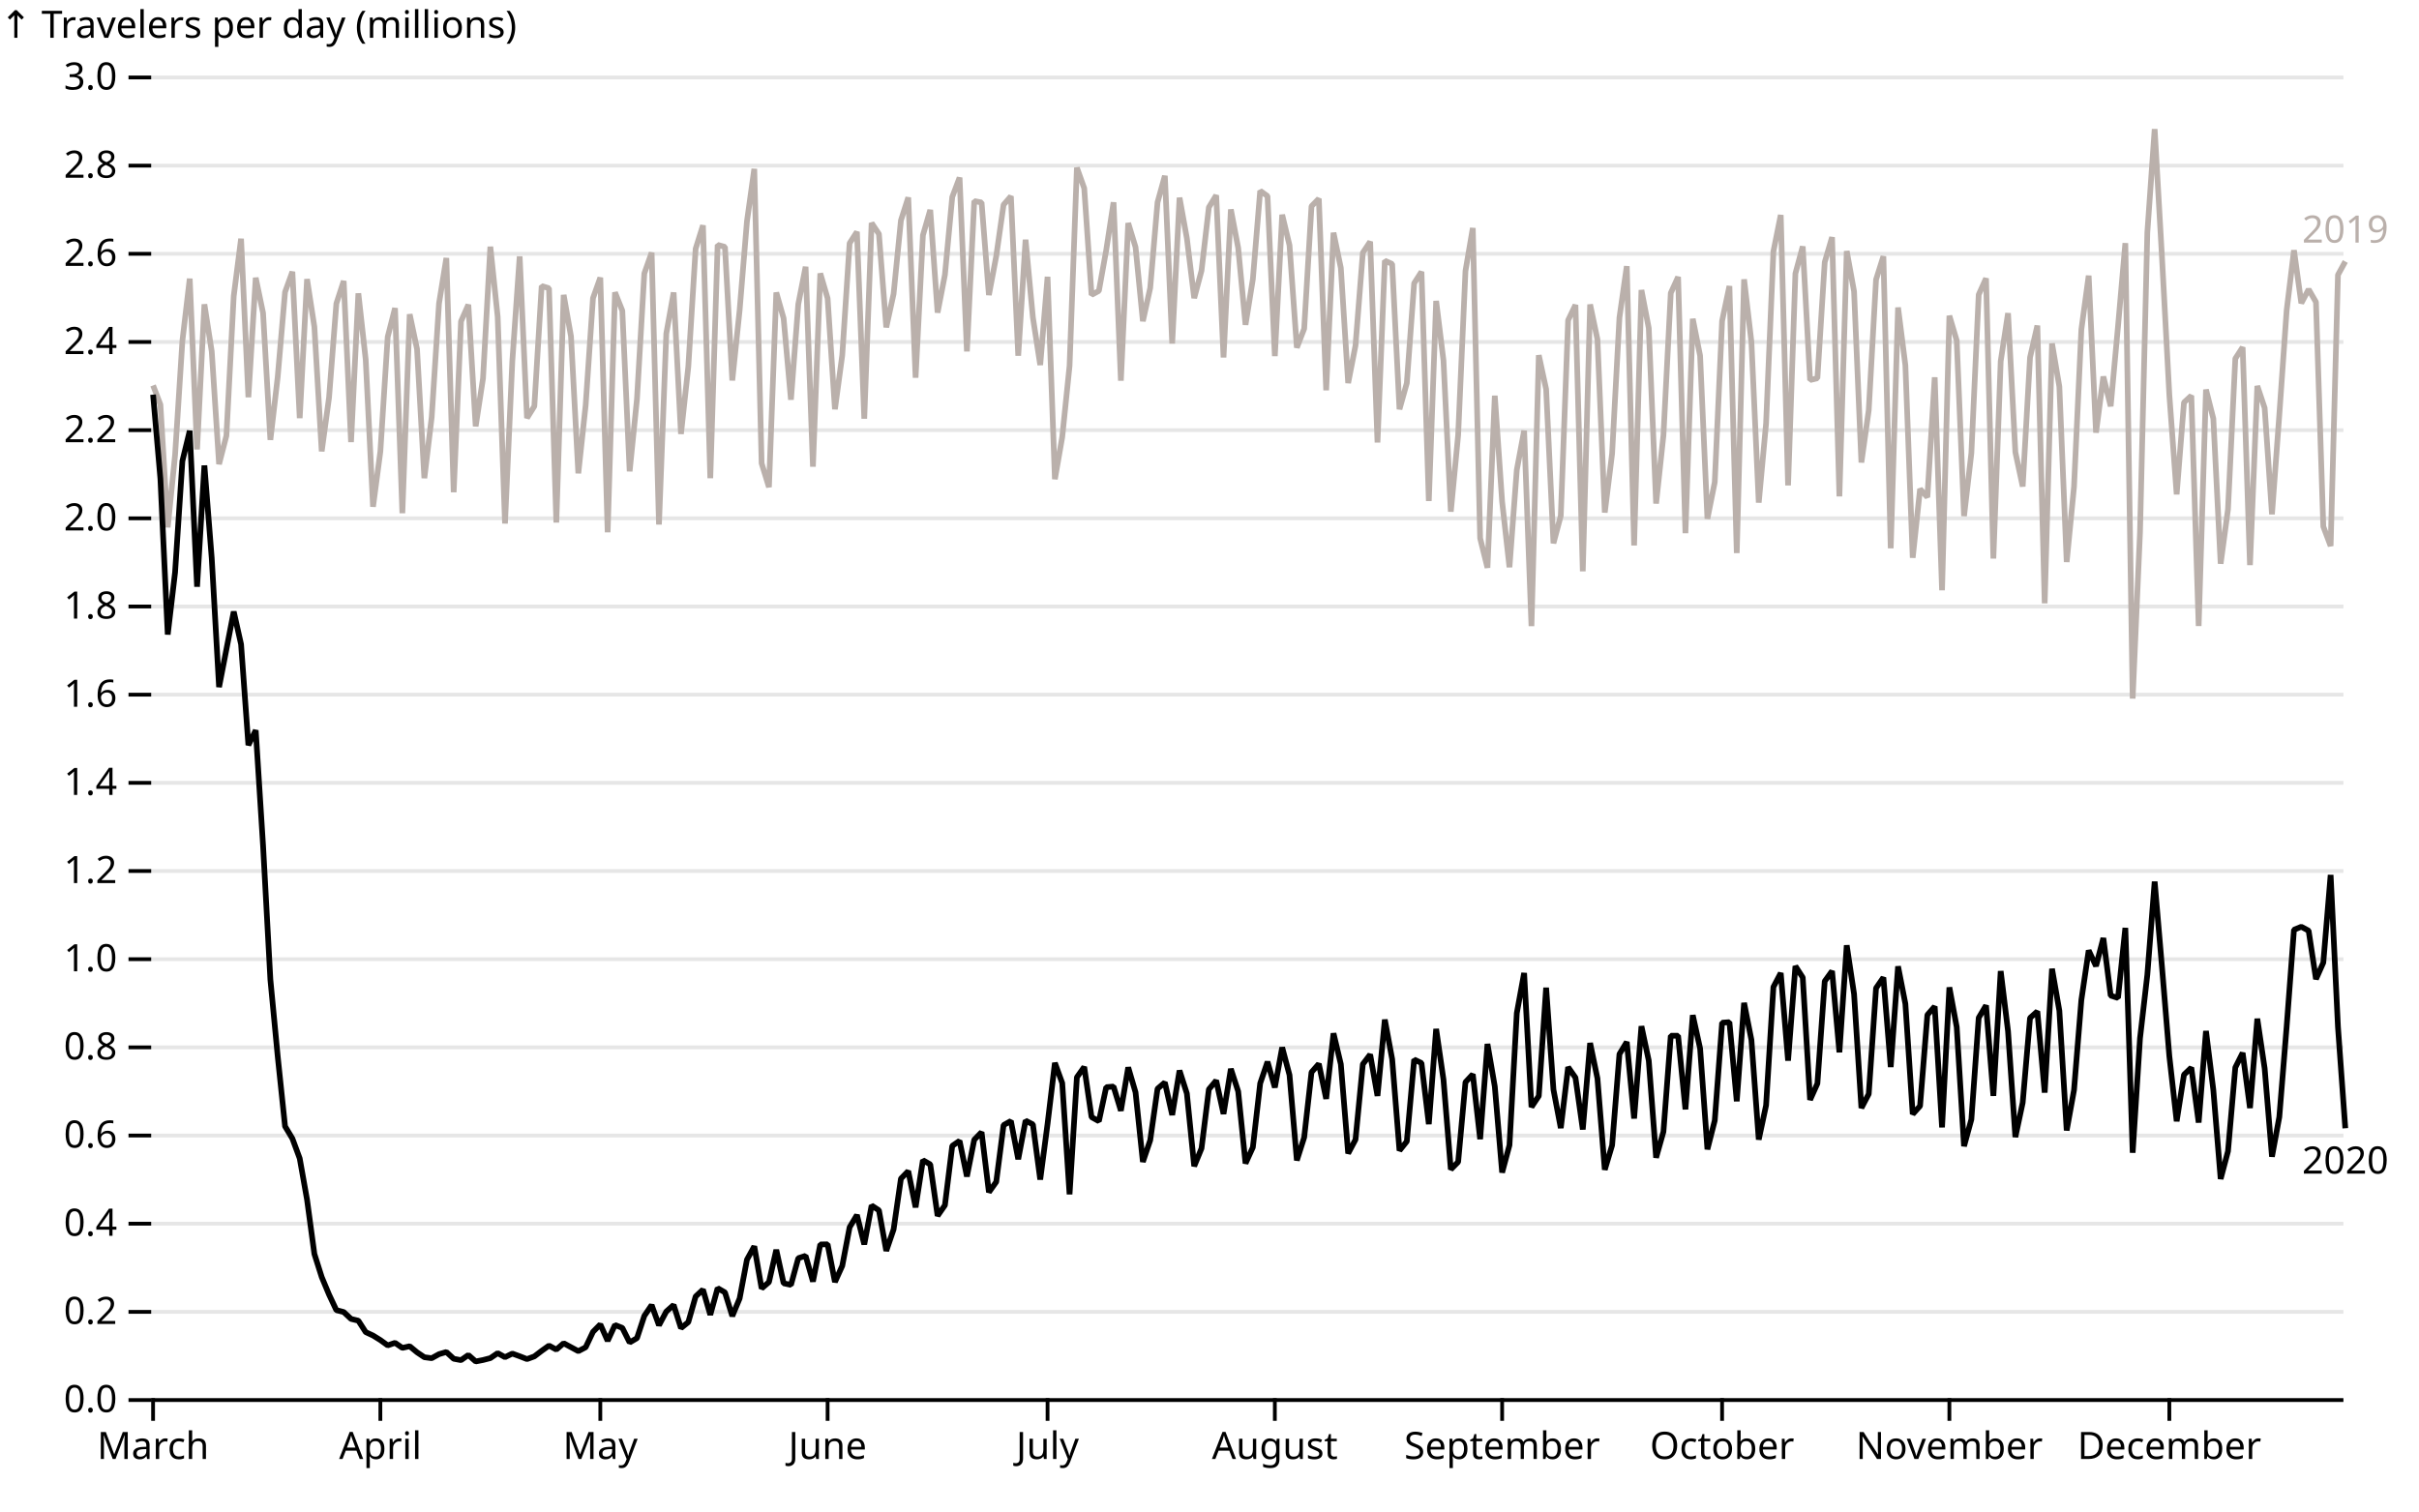
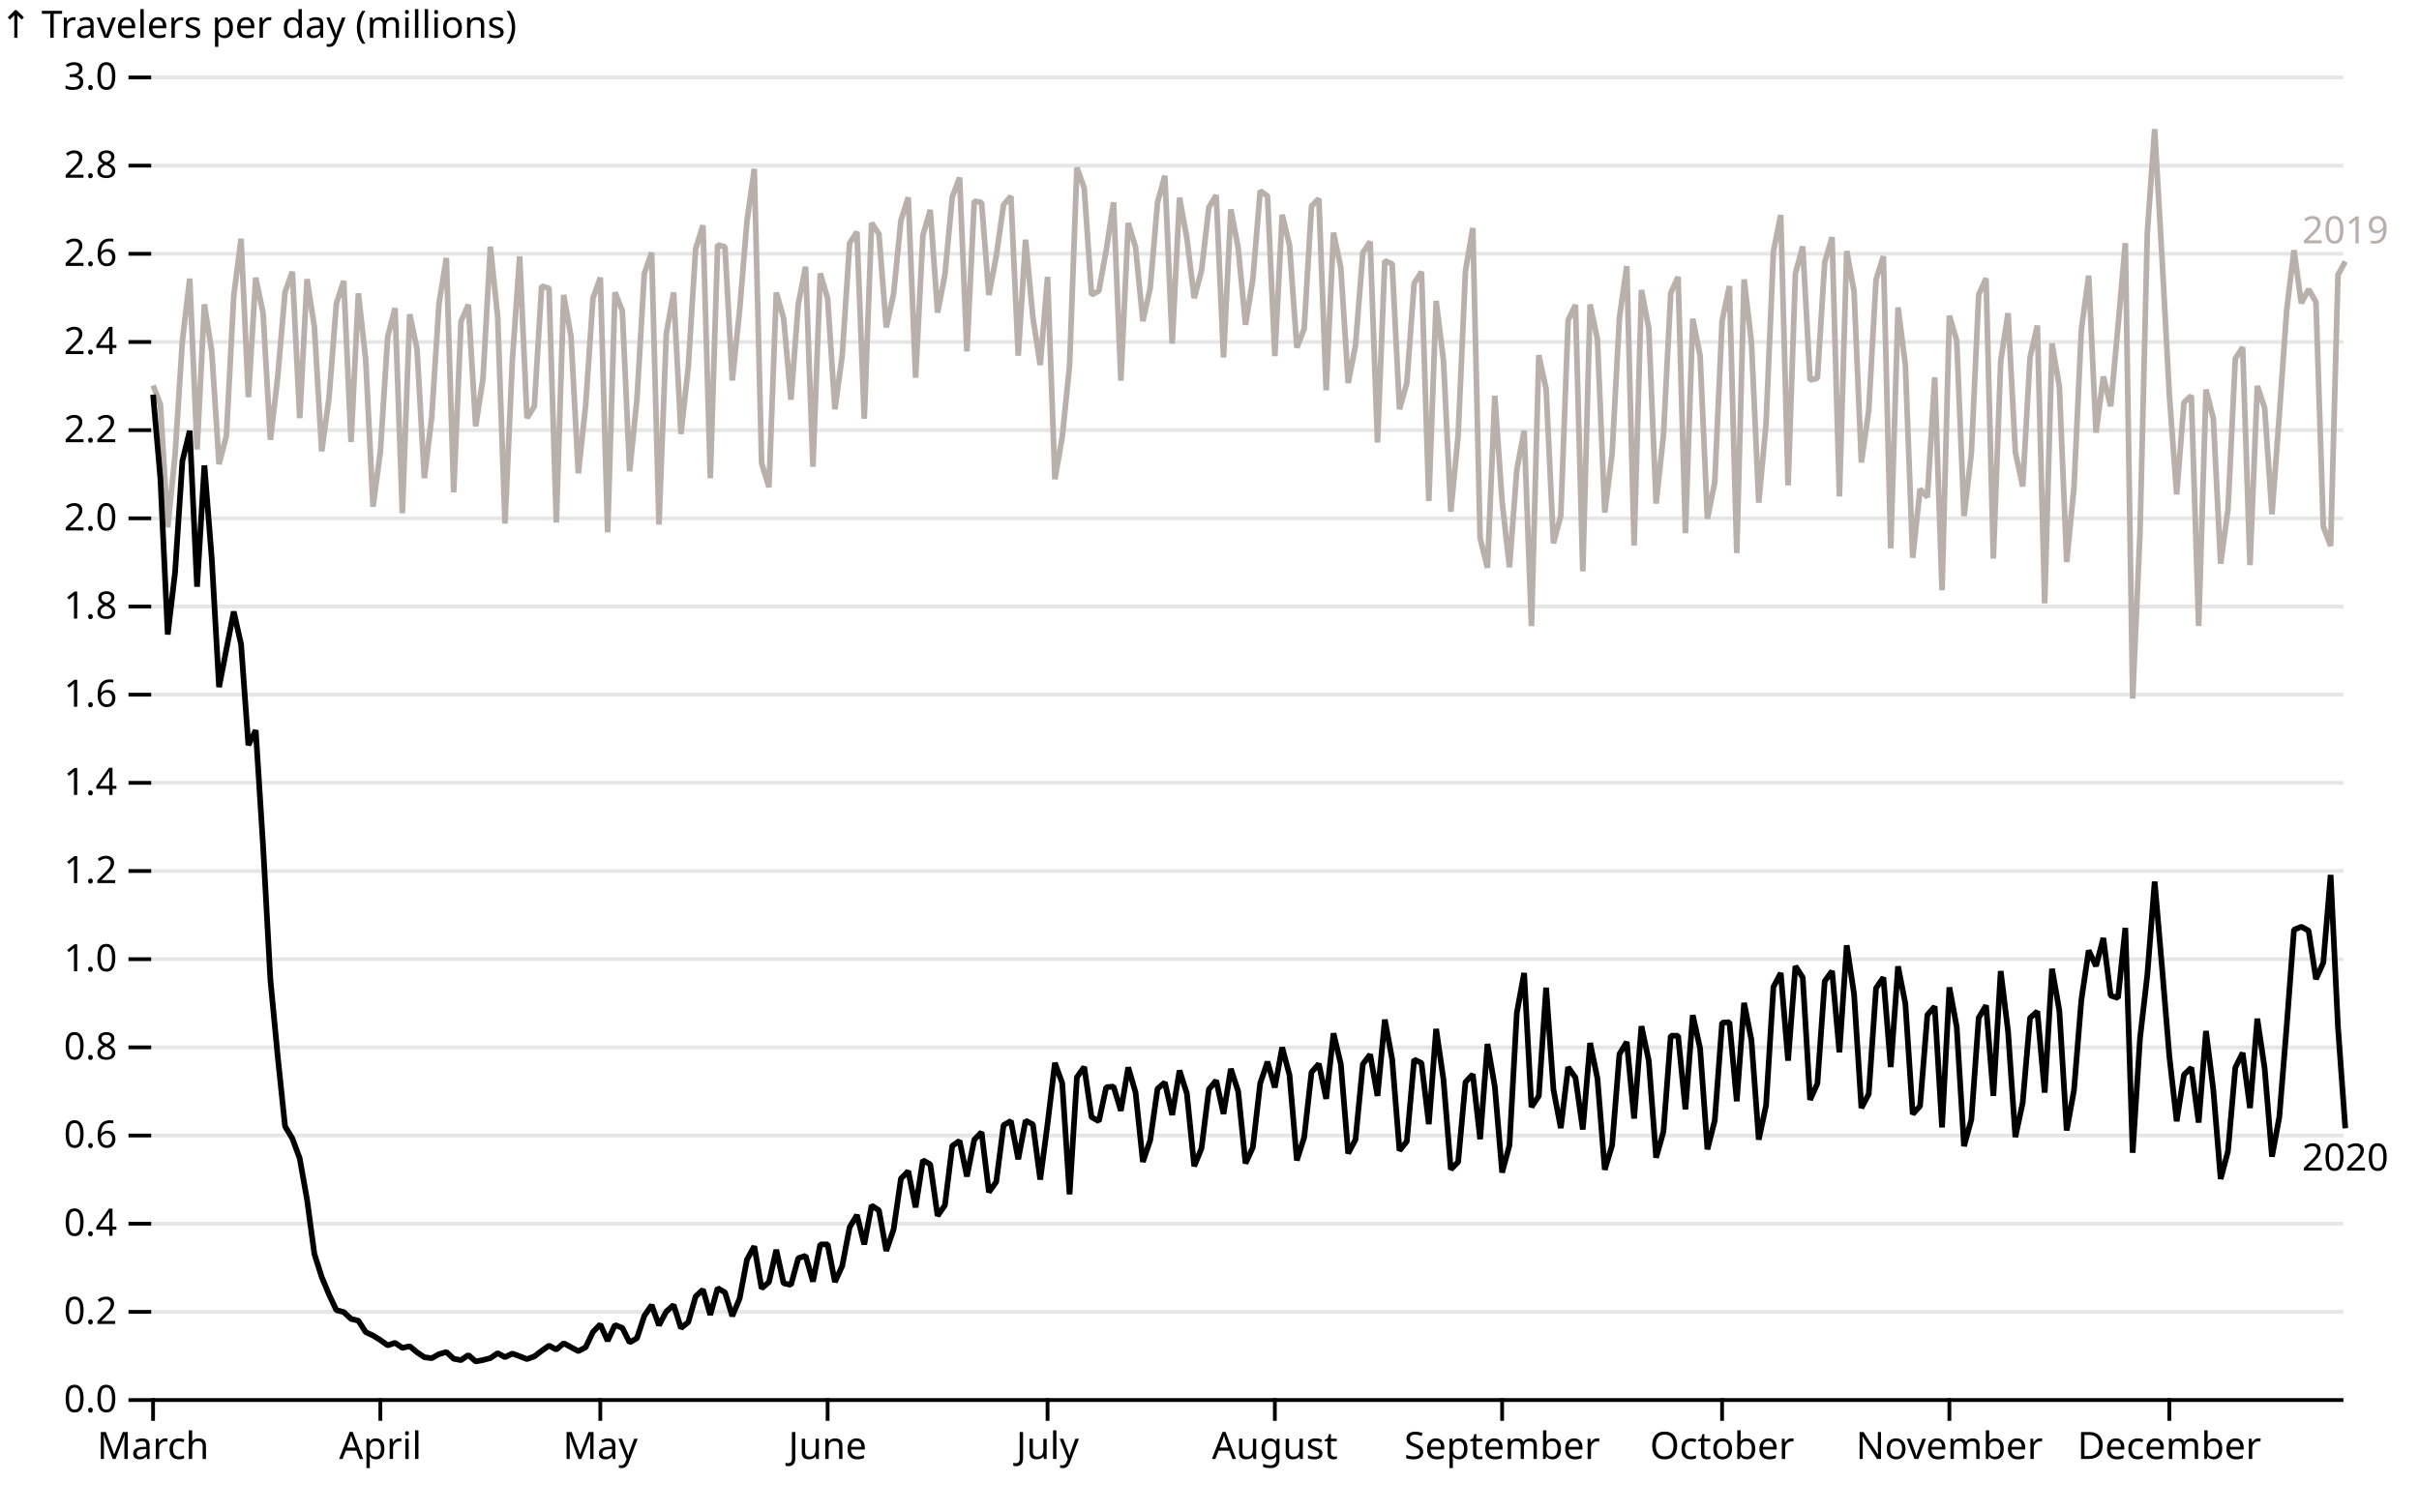
<svg xmlns="http://www.w3.org/2000/svg" class="plot" fill="currentColor" font-family="system-ui, sans-serif" font-size="10" text-anchor="middle" width="640" height="400" viewBox="0 0 640 400">
  <style>
    .plot {
      display: block;
      background: white;
      height: auto;
      height: intrinsic;
      max-width: 100%;
    }

    .plot text {
      white-space: pre;
    }
  </style>
  <g transform="translate(40,0)" fill="none" text-anchor="end" font-variant="tabular-nums">
    <g class="tick" opacity="1" transform="translate(0,370.5)">
      <line stroke="currentColor" x2="-6" />
      <line stroke="currentColor" x2="580" stroke-opacity="0.1" />
      <text fill="currentColor" x="-9" dy="0.32em">0.0</text>
    </g>
    <g class="tick" opacity="1" transform="translate(0,347.1667)">
      <line stroke="currentColor" x2="-6" />
      <line stroke="currentColor" x2="580" stroke-opacity="0.1" />
      <text fill="currentColor" x="-9" dy="0.32em">0.2</text>
    </g>
    <g class="tick" opacity="1" transform="translate(0,323.8333)">
      <line stroke="currentColor" x2="-6" />
      <line stroke="currentColor" x2="580" stroke-opacity="0.1" />
      <text fill="currentColor" x="-9" dy="0.32em">0.4</text>
    </g>
    <g class="tick" opacity="1" transform="translate(0,300.5)">
      <line stroke="currentColor" x2="-6" />
      <line stroke="currentColor" x2="580" stroke-opacity="0.1" />
      <text fill="currentColor" x="-9" dy="0.32em">0.6</text>
    </g>
    <g class="tick" opacity="1" transform="translate(0,277.1667)">
      <line stroke="currentColor" x2="-6" />
      <line stroke="currentColor" x2="580" stroke-opacity="0.1" />
      <text fill="currentColor" x="-9" dy="0.32em">0.8</text>
    </g>
    <g class="tick" opacity="1" transform="translate(0,253.8333)">
      <line stroke="currentColor" x2="-6" />
      <line stroke="currentColor" x2="580" stroke-opacity="0.1" />
      <text fill="currentColor" x="-9" dy="0.32em">1.0</text>
    </g>
    <g class="tick" opacity="1" transform="translate(0,230.5)">
      <line stroke="currentColor" x2="-6" />
      <line stroke="currentColor" x2="580" stroke-opacity="0.1" />
      <text fill="currentColor" x="-9" dy="0.32em">1.2</text>
    </g>
    <g class="tick" opacity="1" transform="translate(0,207.1667)">
      <line stroke="currentColor" x2="-6" />
      <line stroke="currentColor" x2="580" stroke-opacity="0.1" />
      <text fill="currentColor" x="-9" dy="0.32em">1.4</text>
    </g>
    <g class="tick" opacity="1" transform="translate(0,183.8333)">
      <line stroke="currentColor" x2="-6" />
      <line stroke="currentColor" x2="580" stroke-opacity="0.1" />
      <text fill="currentColor" x="-9" dy="0.32em">1.6</text>
    </g>
    <g class="tick" opacity="1" transform="translate(0,160.5)">
      <line stroke="currentColor" x2="-6" />
      <line stroke="currentColor" x2="580" stroke-opacity="0.1" />
      <text fill="currentColor" x="-9" dy="0.32em">1.8</text>
    </g>
    <g class="tick" opacity="1" transform="translate(0,137.1667)">
      <line stroke="currentColor" x2="-6" />
      <line stroke="currentColor" x2="580" stroke-opacity="0.1" />
      <text fill="currentColor" x="-9" dy="0.32em">2.0</text>
    </g>
    <g class="tick" opacity="1" transform="translate(0,113.8333)">
      <line stroke="currentColor" x2="-6" />
      <line stroke="currentColor" x2="580" stroke-opacity="0.1" />
      <text fill="currentColor" x="-9" dy="0.32em">2.2</text>
    </g>
    <g class="tick" opacity="1" transform="translate(0,90.5)">
      <line stroke="currentColor" x2="-6" />
      <line stroke="currentColor" x2="580" stroke-opacity="0.1" />
      <text fill="currentColor" x="-9" dy="0.32em">2.4</text>
    </g>
    <g class="tick" opacity="1" transform="translate(0,67.16667)">
      <line stroke="currentColor" x2="-6" />
      <line stroke="currentColor" x2="580" stroke-opacity="0.1" />
      <text fill="currentColor" x="-9" dy="0.32em">2.6</text>
    </g>
    <g class="tick" opacity="1" transform="translate(0,43.83333)">
      <line stroke="currentColor" x2="-6" />
      <line stroke="currentColor" x2="580" stroke-opacity="0.1" />
      <text fill="currentColor" x="-9" dy="0.32em">2.8</text>
    </g>
    <g class="tick" opacity="1" transform="translate(0,20.5)">
      <line stroke="currentColor" x2="-6" />
      <line stroke="currentColor" x2="580" stroke-opacity="0.1" />
      <text fill="currentColor" x="-9" dy="0.32em">3.0</text>
    </g>
    <text fill="currentColor" transform="translate(-40,20)" dy="-1em" text-anchor="start">↑ Travelers per day (millions)</text>
  </g>
  <g transform="translate(0,370)" fill="none" text-anchor="middle" font-variant="tabular-nums">
    <g class="tick" opacity="1" transform="translate(40.5,0)">
      <line stroke="currentColor" y2="6" />
      <text fill="currentColor" y="9" dy="0.71em">March</text>
    </g>
    <g class="tick" opacity="1" transform="translate(100.6338,0)">
      <line stroke="currentColor" y2="6" />
      <text fill="currentColor" y="9" dy="0.71em">April</text>
    </g>
    <g class="tick" opacity="1" transform="translate(158.8278,0)">
      <line stroke="currentColor" y2="6" />
      <text fill="currentColor" y="9" dy="0.71em">May</text>
    </g>
    <g class="tick" opacity="1" transform="translate(218.9615,0)">
      <line stroke="currentColor" y2="6" />
      <text fill="currentColor" y="9" dy="0.71em">June</text>
    </g>
    <g class="tick" opacity="1" transform="translate(277.1555,0)">
      <line stroke="currentColor" y2="6" />
      <text fill="currentColor" y="9" dy="0.71em">July</text>
    </g>
    <g class="tick" opacity="1" transform="translate(337.2893,0)">
      <line stroke="currentColor" y2="6" />
      <text fill="currentColor" y="9" dy="0.71em">August</text>
    </g>
    <g class="tick" opacity="1" transform="translate(397.4231,0)">
      <line stroke="currentColor" y2="6" />
      <text fill="currentColor" y="9" dy="0.71em">September</text>
    </g>
    <g class="tick" opacity="1" transform="translate(455.6171,0)">
      <line stroke="currentColor" y2="6" />
      <text fill="currentColor" y="9" dy="0.71em">October</text>
    </g>
    <g class="tick" opacity="1" transform="translate(515.7508,0)">
      <line stroke="currentColor" y2="6" />
      <text fill="currentColor" y="9" dy="0.71em">November</text>
    </g>
    <g class="tick" opacity="1" transform="translate(573.9448,0)">
      <line stroke="currentColor" y2="6" />
      <text fill="currentColor" y="9" dy="0.71em">December</text>
    </g>
  </g>
  <g stroke="currentColor" transform="translate(0,0.5)">
    <line x1="40" x2="620" y1="370" y2="370" />
  </g>
  <g fill="none" stroke="#bab0ab" stroke-width="1.5" stroke-miterlimit="1" transform="translate(0.5,0.5)">
    <path d="M620,68.699L618.06,72.244L616.12,143.989L614.181,138.833L612.241,79.441L610.301,76.07L608.361,79.735L606.421,65.723L604.482,81.669L602.542,109.323L600.602,135.604L598.662,107.455L596.722,101.638L594.783,149.048L592.843,91.397L590.903,94.397L588.963,134.276L587.023,148.677L585.084,110.266L583.144,102.591L581.204,165.157L579.264,104.209L577.324,105.998L575.385,130.322L573.445,103.953L571.505,67.662L569.565,33.66L567.625,61.035L565.686,140.384L563.746,184.365L561.806,63.837L559.866,85.897L557.926,107.011L555.987,99.153L554.047,113.999L552.107,72.446L550.167,86.722L548.227,128.31L546.288,148.229L544.348,101.8L542.408,90.387L540.468,159.156L538.528,85.659L536.589,94.093L534.649,128.243L532.709,119.166L530.769,82.371L528.829,95.093L526.89,147.306L524.95,73.159L523.01,77.474L521.07,119.414L519.13,136.072L517.191,89.615L515.251,83.055L513.311,155.709L511.371,99.344L509.431,131.077L507.492,128.906L505.552,147.108L503.612,96.181L501.672,80.867L499.732,144.603L497.793,67.327L495.853,73.482L493.913,108.06L491.973,121.892L490.033,76.621L488.094,65.936L486.154,130.85L484.214,62.272L482.274,68.883L480.334,99.594L478.395,100.076L476.455,64.71L474.515,71.878L472.575,127.95L470.635,56.396L468.696,66.049L466.756,111.556L464.816,132.51L462.876,89.982L460.936,73.42L458.997,145.862L457.057,75.203L455.117,84.437L453.177,127.079L451.237,136.786L449.298,93.638L447.358,83.864L445.418,140.606L443.478,72.779L441.538,77.059L439.599,114.706L437.659,132.759L435.719,86.338L433.779,76.254L431.839,143.853L429.9,69.942L427.96,83.535L426.02,119.533L424.08,135.144L422.14,89.32L420.201,80.068L418.261,150.687L416.321,80.197L414.381,84.248L412.441,135.982L410.502,143.272L408.562,102.485L406.622,93.5L404.682,165.191L402.742,113.47L400.803,123.85L398.863,149.612L396.923,132.262L394.983,104.215L393.043,149.751L391.104,141.928L389.164,59.835L387.224,71.204L385.284,114.653L383.344,134.906L381.405,94.899L379.465,79.131L377.525,132.089L375.585,71.422L373.645,74.462L371.706,100.869L369.766,107.798L367.826,69.354L365.886,68.482L363.946,116.604L362.007,63.451L360.067,66.381L358.127,90.944L356.187,100.87L354.247,70.402L352.308,61.079L350.368,102.794L348.428,52.083L346.488,54.068L344.548,86.489L342.609,91.503L340.669,64.403L338.729,56.325L336.789,93.737L334.849,51.391L332.91,49.997L330.97,73.391L329.03,85.454L327.09,65.11L325.151,54.916L323.211,94.092L321.271,51.177L319.331,54.37L317.391,71.11L315.452,78.396L313.512,62.547L311.572,51.809L309.632,90.413L307.692,46.021L305.753,53.037L303.813,75.701L301.873,84.496L299.933,64.903L297.993,58.533L296.054,100.246L294.114,53.039L292.174,65.709L290.234,76.478L288.294,77.533L286.355,49.316L284.415,43.874L282.475,96.318L280.535,115.17L278.595,126.311L276.656,72.746L274.716,96.094L272.776,83.521L270.836,62.93L268.896,93.635L266.957,51.44L265.017,53.691L263.077,67.29L261.137,77.574L259.197,53.083L257.258,52.708L255.318,92.501L253.378,46.495L251.438,51.642L249.498,72.221L247.559,82.233L245.619,55.049L243.679,61.757L241.739,99.456L239.799,51.75L237.86,57.837L235.92,77.277L233.98,86.128L232.04,61.419L230.1,58.516L228.161,110.306L226.221,60.856L224.281,63.873L222.341,93.482L220.401,107.801L218.462,78.45L216.522,71.849L214.582,122.996L212.642,70.095L210.702,79.993L208.763,105.279L206.823,83.741L204.883,76.906L202.943,128.416L201.003,122.104L199.064,44.188L197.124,58.076L195.184,81.586L193.244,100.182L191.304,64.836L189.365,64.301L187.425,126.036L185.485,59.136L183.545,65.346L181.605,96.571L179.666,114.338L177.726,76.897L175.786,87.77L173.846,138.307L171.906,66.36L169.967,71.877L168.027,105.089L166.087,124.23L164.147,81.72L162.207,76.864L160.268,140.368L158.328,72.963L156.388,78.396L154.448,106.748L152.508,124.759L150.569,88.51L148.629,77.539L146.689,137.779L144.749,75.779L142.809,75.188L140.87,107.009L138.93,110.128L136.99,67.347L135.05,95.04L133.11,138.043L131.171,83.334L129.231,64.782L127.291,99.639L125.351,112.32L123.411,80.132L121.472,84.54L119.532,129.767L117.592,67.775L115.652,79.804L113.712,109.918L111.773,126.043L109.833,91.856L107.893,82.658L105.953,135.3L104.013,81.03L102.074,88.658L100.134,118.977L98.194,133.603L96.254,94.66L94.314,77.132L92.375,116.493L90.435,73.855L88.495,79.831L86.555,104.722L84.615,118.943L82.676,85.99L80.736,73.358L78.796,110.162L76.856,71.414L74.916,76.79L72.977,99.23L71.037,115.908L69.097,82.334L67.157,72.997L65.217,104.623L63.278,62.675L61.338,77.876L59.398,114.815L57.458,122.329L55.518,92.488L53.579,80.033L51.639,118.436L49.699,73.236L47.759,89.686L45.819,119.911L43.88,139.052L41.94,106.576L40,101.499" />
  </g>
  <g fill="none" stroke="currentColor" stroke-width="1.5" stroke-miterlimit="1" transform="translate(0.5,0.5)">
    <path d="M620,298.079L618.06,271.239L616.12,231.036L614.181,254.247L612.241,258.609L610.301,245.794L608.361,244.751L606.421,245.546L604.482,271.191L602.542,295.104L600.602,305.597L598.662,282.214L596.722,269.082L594.783,292.722L592.843,278.126L590.903,281.998L588.963,304.157L587.023,311.49L585.084,287.92L583.144,272.334L581.204,296.566L579.264,282.039L577.324,283.894L575.385,296.225L573.445,278.967L571.505,255.444L569.565,232.789L567.625,257.46L565.686,274.287L563.746,304.561L561.806,245.054L559.866,263.589L557.926,262.975L555.987,247.741L554.047,255.157L552.107,251.019L550.167,264.145L548.227,287.968L546.288,298.659L544.348,266.965L542.408,255.865L540.468,288.641L538.528,267.149L536.589,268.887L534.649,291.293L532.709,300.411L530.769,272.397L528.829,256.481L526.89,289.506L524.95,265.573L523.01,268.838L521.07,295.738L519.13,302.82L517.191,271.284L515.251,260.789L513.311,297.844L511.371,265.85L509.431,268.076L507.492,292.188L505.552,294.34L503.612,265.148L501.672,255.23L499.732,281.883L497.793,258.182L495.853,260.988L493.913,289.016L491.973,292.71L490.033,262.546L488.094,249.658L486.154,277.98L484.214,256.478L482.274,259.164L480.334,286.24L478.395,290.562L476.455,258.182L474.515,255.173L472.575,280.182L470.635,257.003L468.696,260.693L466.756,292.006L464.816,301.077L462.876,274.702L460.936,264.894L458.997,290.94L457.057,269.995L455.117,270.144L453.177,296.028L451.237,303.653L449.298,276.935L447.358,268.146L445.418,293.076L443.478,273.595L441.538,273.596L439.599,298.982L437.659,305.864L435.719,280.174L433.779,271.07L431.839,295.5L429.9,275.242L427.96,278.446L426.02,302.585L424.08,309.055L422.14,284.885L420.201,275.518L418.261,298.401L416.321,284.675L414.381,281.911L412.441,298.026L410.502,287.858L408.562,260.881L406.622,289.543L404.682,292.459L402.742,256.988L400.803,267.602L398.863,302.551L396.923,309.792L394.983,287.029L393.043,275.769L391.104,300.964L389.164,283.798L387.224,285.876L385.284,306.995L383.344,308.962L381.405,285.208L379.465,271.789L377.525,296.987L375.585,280.812L373.645,279.889L371.706,301.55L369.766,303.973L367.826,279.779L365.886,269.323L363.946,289.512L362.007,278.563L360.067,281.121L358.127,301.079L356.187,304.734L354.247,281.116L352.308,272.958L350.368,290.292L348.428,281.036L346.488,283.247L344.548,300.497L342.609,306.58L340.669,283.989L338.729,276.683L336.789,287.279L334.849,280.479L332.91,286.197L330.97,303.127L329.03,307.378L327.09,288.328L325.151,282.359L323.211,294.28L321.271,285.443L319.331,287.772L317.391,303.389L315.452,308.118L313.512,288.878L311.572,282.801L309.632,294.557L307.692,285.956L305.753,287.614L303.813,301.25L301.873,306.969L299.933,288.568L297.993,281.97L296.054,293.434L294.114,287.036L292.174,287.207L290.234,296.209L288.294,295.128L286.355,281.852L284.415,284.586L282.475,315.555L280.535,286.118L278.595,280.778L276.656,296.906L274.716,311.66L272.776,297.056L270.836,296.055L268.896,306.264L266.957,296.152L265.017,297.244L263.077,312.27L261.137,315.001L259.197,299.12L257.258,301.113L255.318,310.835L253.378,301.411L251.438,302.74L249.498,318.453L247.559,321.242L245.619,307.638L243.679,306.528L241.739,319.003L239.799,309.415L237.86,311.409L235.92,324.854L233.98,330.522L232.04,319.785L230.1,318.52L228.161,328.815L226.221,321.038L224.281,324.28L222.341,334.482L220.401,338.763L218.462,328.786L216.522,328.823L214.582,338.632L212.642,331.834L210.702,332.459L208.763,339.53L206.823,339.102L204.883,330.244L202.943,338.797L201.003,340.461L199.064,329.321L197.124,332.848L195.184,343.124L193.244,347.778L191.304,341.513L189.365,340.389L187.425,347.444L185.485,340.779L183.545,342.592L181.605,349.389L179.666,350.959L177.726,344.841L175.786,346.572L173.846,350.216L171.906,344.865L169.967,347.733L168.027,353.619L166.087,354.763L164.147,350.903L162.207,350.137L160.268,354.336L158.328,349.984L156.388,351.952L154.448,356.043L152.508,357.06L150.569,356.017L148.629,354.965L146.689,356.646L144.749,355.596L142.809,356.977L140.87,358.454L138.93,359.166L136.99,358.41L135.05,357.705L133.11,358.656L131.171,357.588L129.231,358.907L127.291,359.409L125.351,359.788L123.411,358.079L121.472,359.44L119.532,359.075L117.592,357.286L115.652,357.856L113.712,358.925L111.773,358.668L109.833,357.364L107.893,355.763L105.953,356.198L104.013,354.861L102.074,355.531L100.134,354.131L98.194,352.926L96.254,352.024L94.314,349L92.375,348.53L90.435,346.708L88.495,346.217L86.555,342.089L84.615,337.448L82.676,331.333L80.736,316.973L78.796,306.051L76.856,300.797L74.916,297.564L72.977,279.043L71.037,258.735L69.097,223.254L67.157,192.761L65.217,196.685L63.278,169.99L61.338,161.347L59.398,171.353L57.458,181.324L55.518,147.241L53.579,122.682L51.639,154.772L49.699,113.506L47.759,121.498L45.819,150.97L43.88,167.421L41.94,126.209L40,103.939" />
  </g>
-   <g fill="#bab0ab" transform="translate(0.5,0.5)">
-     <text dy="-0.5em" x="620" y="68.699">2019</text>
+   <g fill="#bab0ab" transform="translate(0.5,-7.5)">
+     <text dy="0.32em" x="620" y="68.699">2019</text>
  </g>
-   <g transform="translate(0.5,0.5)">
-     <text dy="1.2em" x="620" y="298.079">2020</text>
+   <g transform="translate(0.5,8.5)">
+     <text dy="0.32em" x="620" y="298.079">2020</text>
  </g>
</svg>
